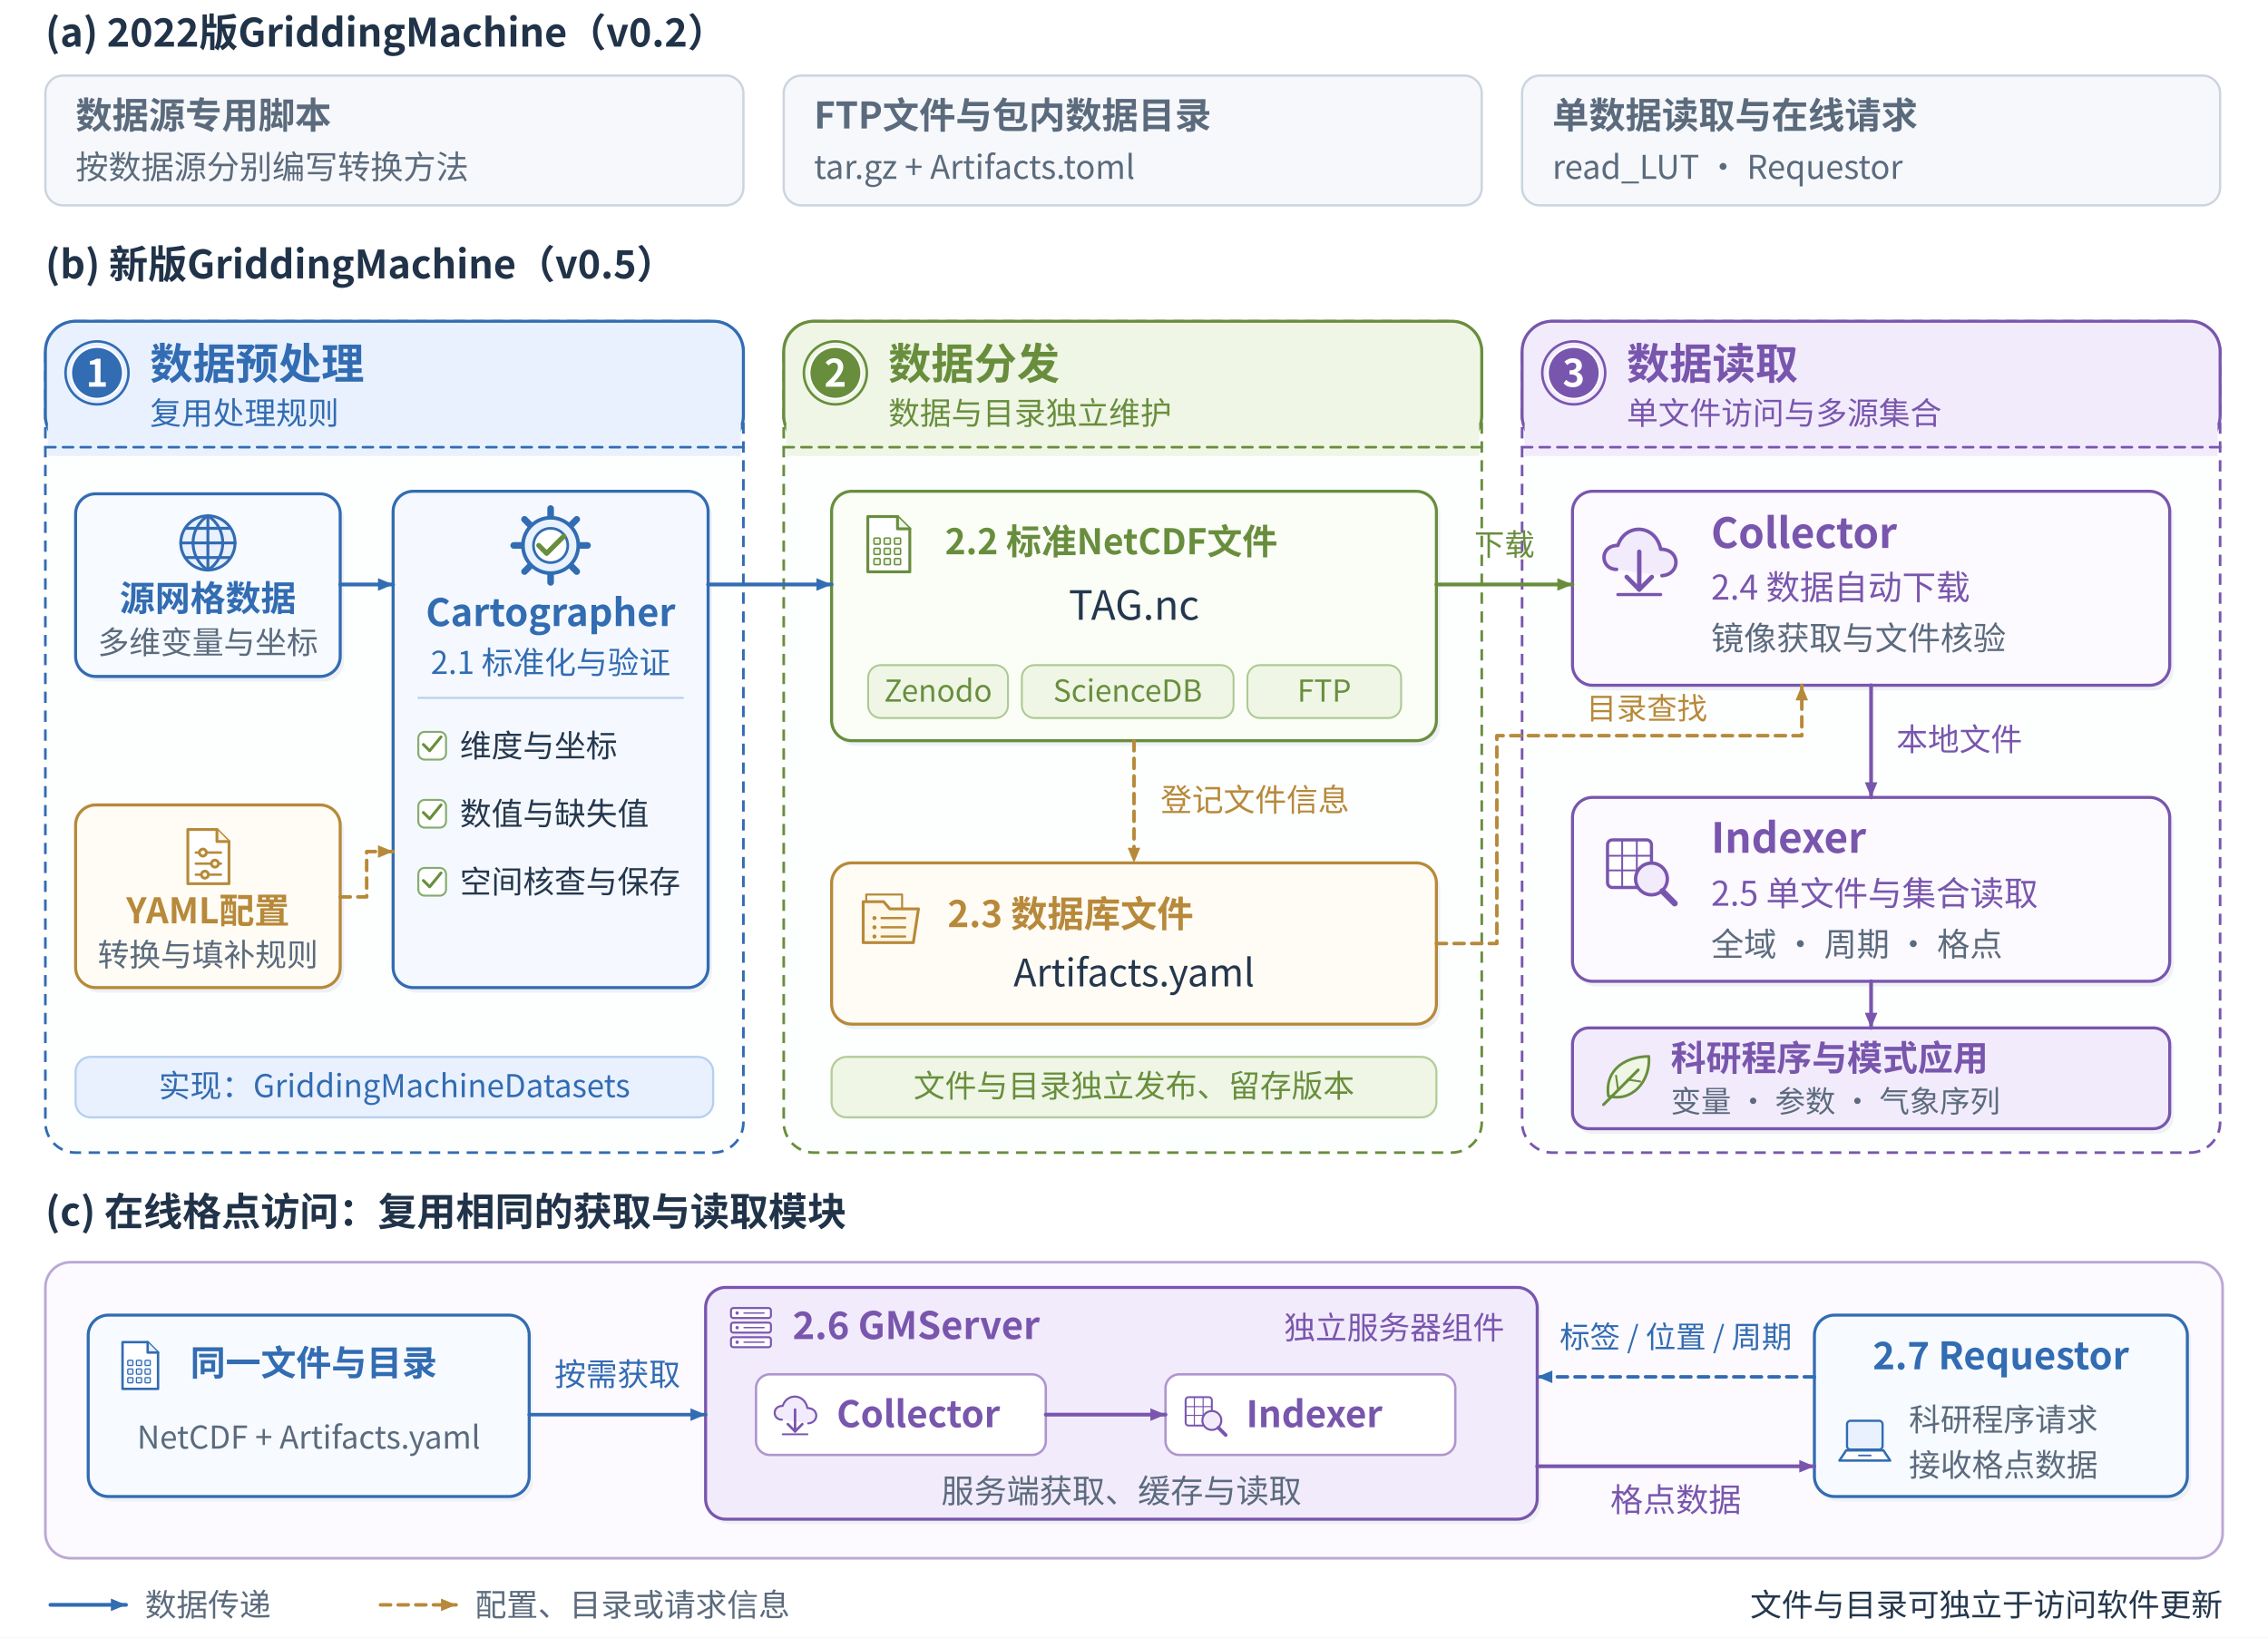
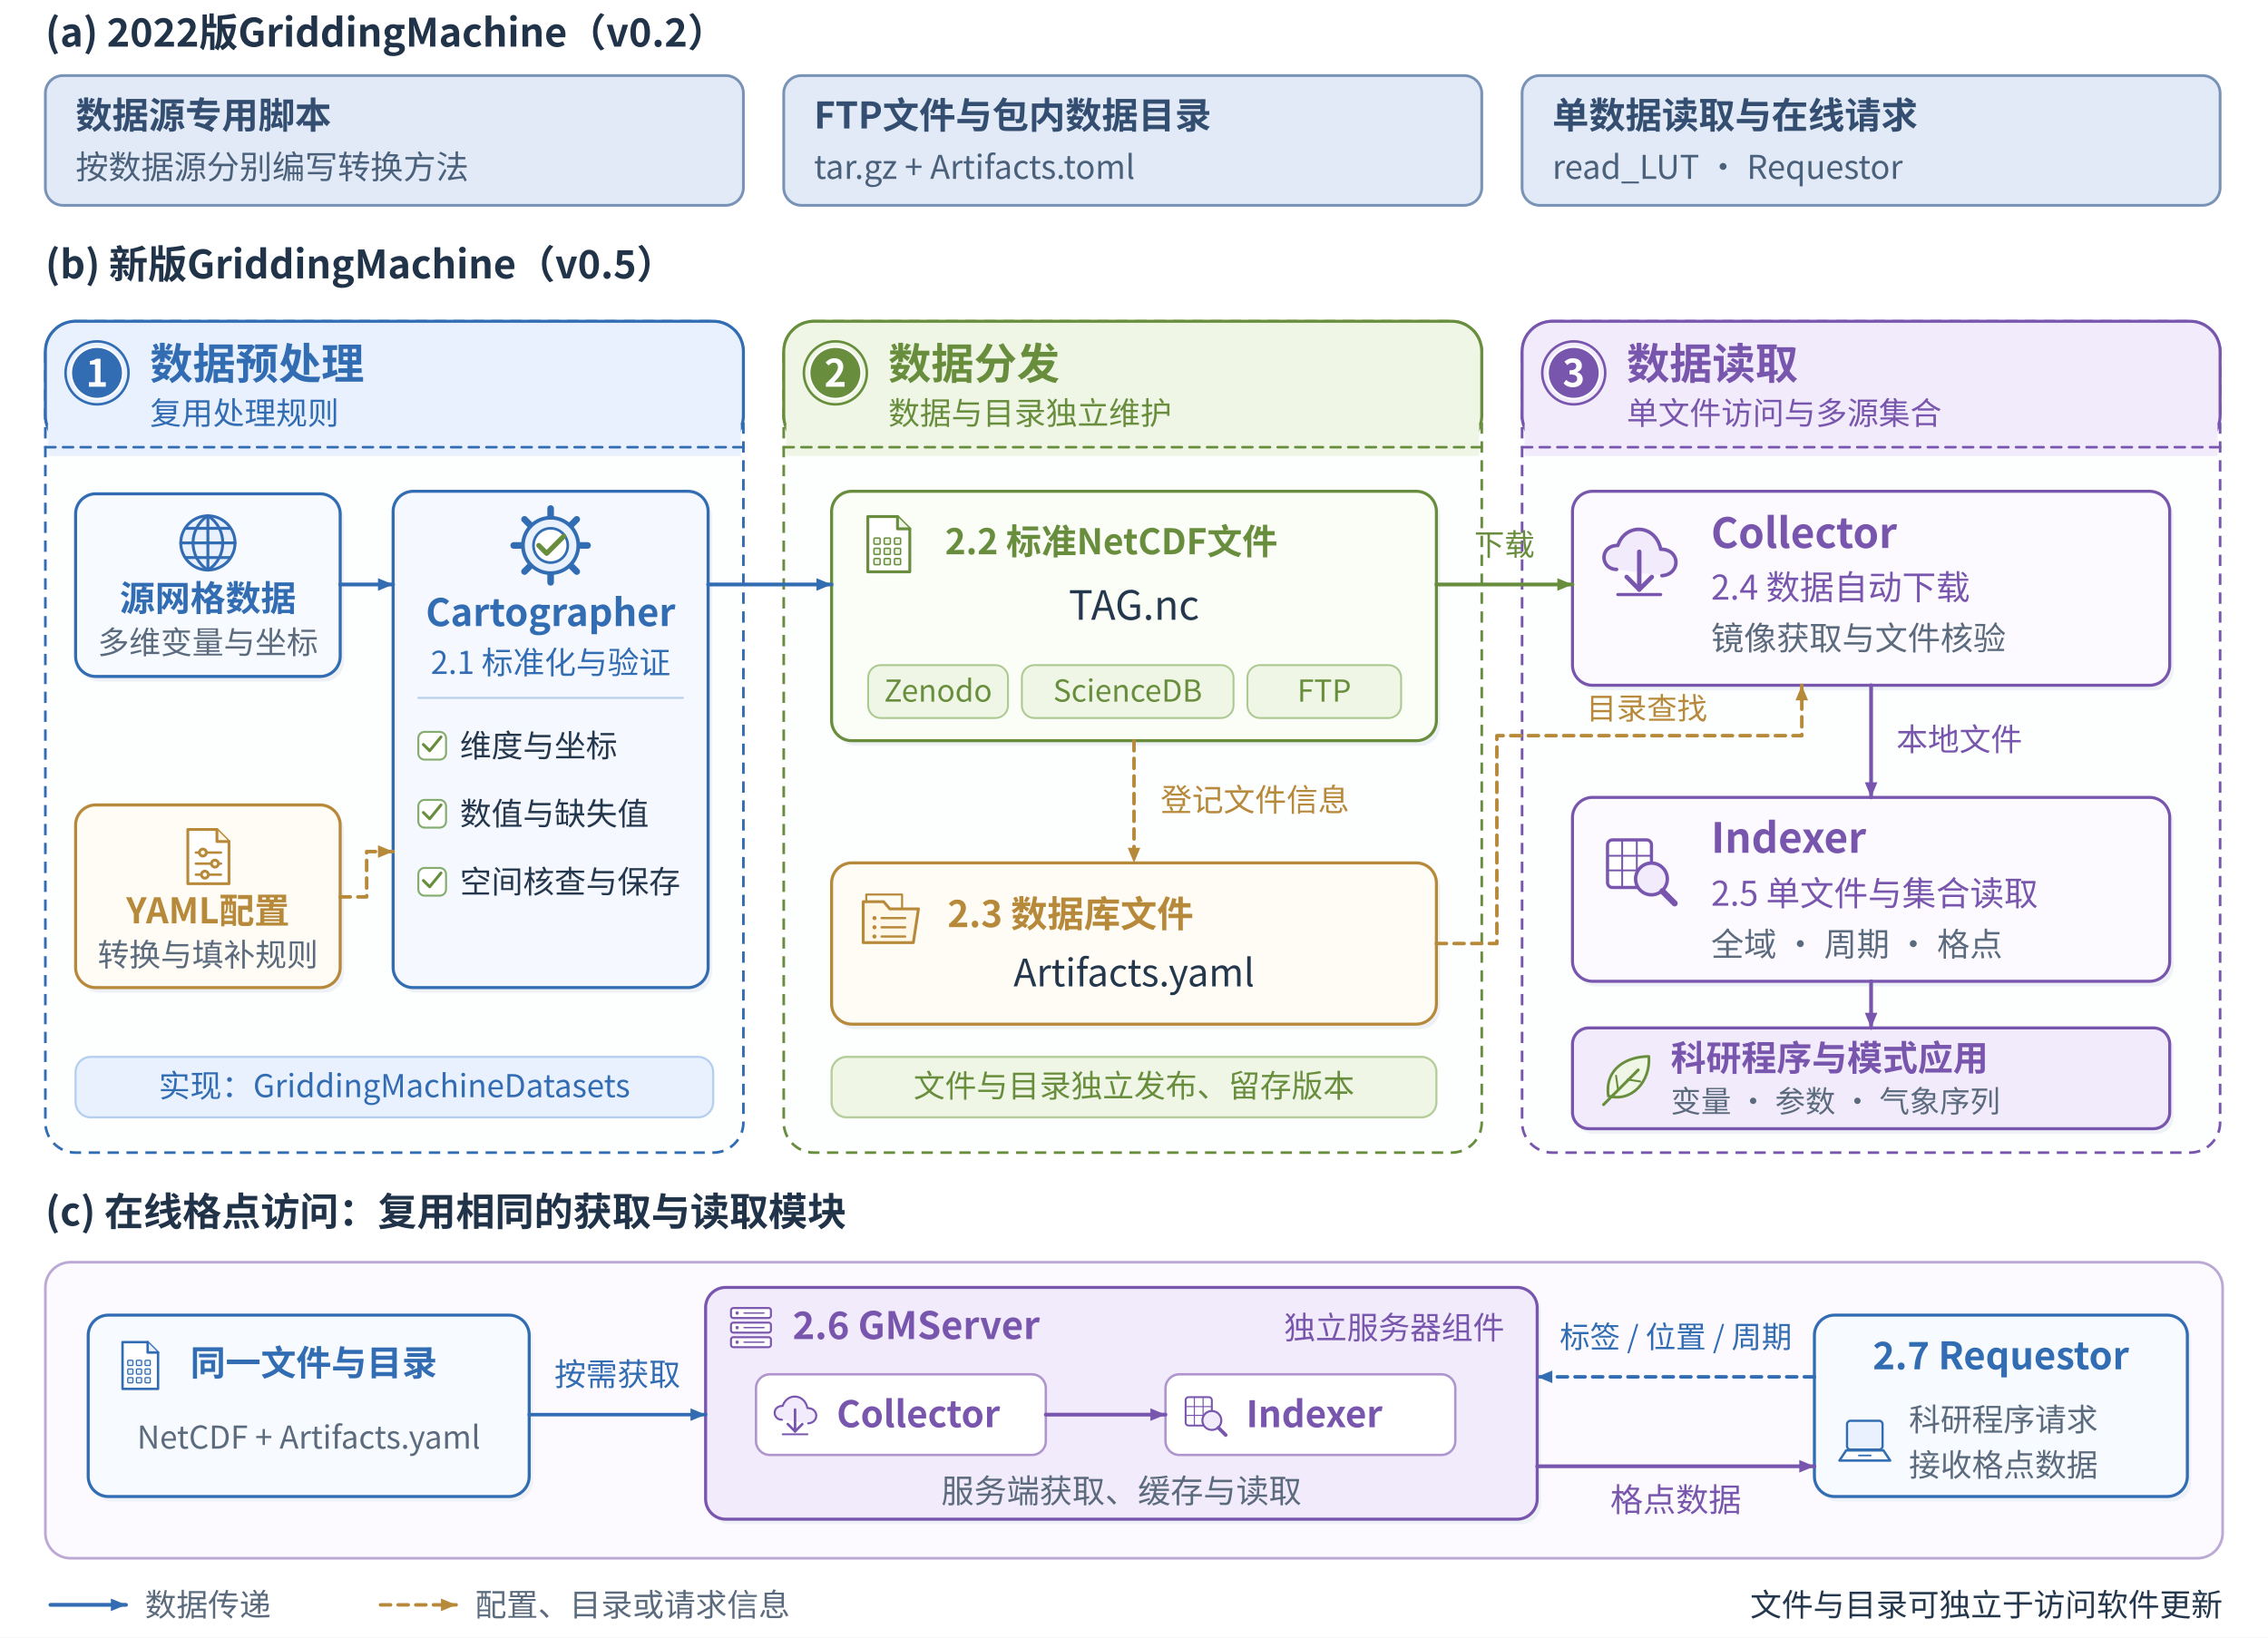
<svg xmlns="http://www.w3.org/2000/svg" width="1800" height="1300" viewBox="0 0 1800 1300" role="img" aria-labelledby="title description">
  <style>text{font-family:"Heiti SC","PingFang SC","Noto Sans CJK SC",Arial,sans-serif}</style>
  <rect width="1800" height="1200" fill="white" />
  <rect x="0" y="0" width="1800" height="1300" rx="0" fill="white" stroke="white" stroke-width="0" />
  <text x="36" y="37" font-size="31" font-weight="600" fill="#203349" text-anchor="start">(a) 2022版GriddingMachine（v0.2）</text>
-   <rect x="36" y="60" width="554" height="103" rx="14" fill="#F6F8FB" stroke="#CBD4DF" stroke-width="1.8" />
-   <text x="60" y="102" font-size="29" font-weight="600" fill="#5B6B7D" text-anchor="start">数据源专用脚本</text>
-   <text x="60" y="142" font-size="26" font-weight="400" fill="#5B6B7D" text-anchor="start">按数据源分别编写转换方法</text>
-   <rect x="622" y="60" width="554" height="103" rx="14" fill="#F6F8FB" stroke="#CBD4DF" stroke-width="1.8" />
-   <text x="646" y="102" font-size="29" font-weight="600" fill="#5B6B7D" text-anchor="start">FTP文件与包内数据目录</text>
-   <text x="646" y="142" font-size="26" font-weight="400" fill="#5B6B7D" text-anchor="start">tar.gz + Artifacts.toml</text>
-   <rect x="1208" y="60" width="554" height="103" rx="14" fill="#F6F8FB" stroke="#CBD4DF" stroke-width="1.8" />
-   <text x="1232" y="102" font-size="29" font-weight="600" fill="#5B6B7D" text-anchor="start">单数据读取与在线请求</text>
-   <text x="1232" y="142" font-size="26" font-weight="400" fill="#5B6B7D" text-anchor="start">read_LUT · Requestor</text>
+   <rect x="36" y="60" width="554" height="103" rx="14" fill="#E1EAF6" stroke="#7893B6" stroke-width="2.2" />
+   <text x="60" y="102" font-size="29" font-weight="600" fill="#334E70" text-anchor="start">数据源专用脚本</text>
+   <text x="60" y="142" font-size="26" font-weight="400" fill="#4B617B" text-anchor="start">按数据源分别编写转换方法</text>
+   <rect x="622" y="60" width="554" height="103" rx="14" fill="#E1EAF6" stroke="#7893B6" stroke-width="2.2" />
+   <text x="646" y="102" font-size="29" font-weight="600" fill="#334E70" text-anchor="start">FTP文件与包内数据目录</text>
+   <text x="646" y="142" font-size="26" font-weight="400" fill="#4B617B" text-anchor="start">tar.gz + Artifacts.toml</text>
+   <rect x="1208" y="60" width="554" height="103" rx="14" fill="#E1EAF6" stroke="#7893B6" stroke-width="2.2" />
+   <text x="1232" y="102" font-size="29" font-weight="600" fill="#334E70" text-anchor="start">单数据读取与在线请求</text>
+   <text x="1232" y="142" font-size="26" font-weight="400" fill="#4B617B" text-anchor="start">read_LUT · Requestor</text>
  <text x="36" y="221" font-size="31" font-weight="600" fill="#203349" text-anchor="start">(b) 新版GriddingMachine（v0.5）</text>
  <rect x="36" y="255" width="554" height="660" rx="24" fill="#FDFEFE" stroke="#326CB2" stroke-width="2.1" stroke-dasharray="9 6" />
  <rect x="36" y="255" width="554" height="99" rx="24" fill="#E9F1FF" stroke="#326CB2" stroke-width="2.4" />
  <rect x="38" y="337" width="550" height="25" rx="0" fill="#E9F1FF" stroke="#E9F1FF" stroke-width="0" />
  <path d="M36 355 L590 355" fill="none" stroke="#326CB2" stroke-width="2" stroke-linecap="round" stroke-linejoin="round" stroke-dasharray="8 6" />
  <circle cx="77" cy="296" r="25" fill="#E9F1FF" stroke="#326CB2" stroke-width="2" />
  <circle cx="77" cy="296" r="20.5" fill="#326CB2" stroke="white" stroke-width="1.4" />
  <text x="77" y="307" font-size="30" font-weight="600" fill="white" text-anchor="middle">1</text>
  <text x="119" y="301" font-size="34" font-weight="600" fill="#326CB2" text-anchor="start">数据预处理</text>
  <text x="119" y="337" font-size="25" font-weight="400" fill="#326CB2" text-anchor="start">复用处理规则</text>
  <rect x="622" y="255" width="554" height="660" rx="24" fill="#FDFEFE" stroke="#688E3D" stroke-width="2.1" stroke-dasharray="9 6" />
  <rect x="622" y="255" width="554" height="99" rx="24" fill="#EFF6E5" stroke="#688E3D" stroke-width="2.4" />
  <rect x="624" y="337" width="550" height="25" rx="0" fill="#EFF6E5" stroke="#EFF6E5" stroke-width="0" />
  <path d="M622 355 L1176 355" fill="none" stroke="#688E3D" stroke-width="2" stroke-linecap="round" stroke-linejoin="round" stroke-dasharray="8 6" />
  <circle cx="663" cy="296" r="25" fill="#EFF6E5" stroke="#688E3D" stroke-width="2" />
  <circle cx="663" cy="296" r="20.5" fill="#688E3D" stroke="white" stroke-width="1.4" />
  <text x="663" y="307" font-size="30" font-weight="600" fill="white" text-anchor="middle">2</text>
  <text x="705" y="301" font-size="34" font-weight="600" fill="#688E3D" text-anchor="start">数据分发</text>
  <text x="705" y="337" font-size="25" font-weight="400" fill="#688E3D" text-anchor="start">数据与目录独立维护</text>
  <rect x="1208" y="255" width="554" height="660" rx="24" fill="#FDFEFE" stroke="#7956AD" stroke-width="2.1" stroke-dasharray="9 6" />
  <rect x="1208" y="255" width="554" height="99" rx="24" fill="#F2EBFC" stroke="#7956AD" stroke-width="2.4" />
  <rect x="1210" y="337" width="550" height="25" rx="0" fill="#F2EBFC" stroke="#F2EBFC" stroke-width="0" />
  <path d="M1208 355 L1762 355" fill="none" stroke="#7956AD" stroke-width="2" stroke-linecap="round" stroke-linejoin="round" stroke-dasharray="8 6" />
  <circle cx="1249" cy="296" r="25" fill="#F2EBFC" stroke="#7956AD" stroke-width="2" />
  <circle cx="1249" cy="296" r="20.5" fill="#7956AD" stroke="white" stroke-width="1.4" />
  <text x="1249" y="307" font-size="30" font-weight="600" fill="white" text-anchor="middle">3</text>
  <text x="1291" y="301" font-size="34" font-weight="600" fill="#7956AD" text-anchor="start">数据读取</text>
  <text x="1291" y="337" font-size="25" font-weight="400" fill="#7956AD" text-anchor="start">单文件访问与多源集合</text>
  <rect x="63" y="396" width="210" height="145" rx="16" fill="#EEF1F5" stroke="#EEF1F5" stroke-width="0" />
  <rect x="60" y="392" width="210" height="145" rx="16" fill="#F7FAFF" stroke="#326CB2" stroke-width="2.4" />
  <circle cx="165.0" cy="431.0" r="21.531" fill="#E9F1FF" stroke="#326CB2" stroke-width="2.319" />
  <path d="M143.469 431.0 L186.531 431.0" fill="none" stroke="#326CB2" stroke-width="2.319" stroke-linecap="round" stroke-linejoin="round" />
  <path d="M147.609 419.406 L182.391 419.406" fill="none" stroke="#326CB2" stroke-width="2.319" stroke-linecap="round" stroke-linejoin="round" />
  <path d="M147.609 442.594 L182.391 442.594" fill="none" stroke="#326CB2" stroke-width="2.319" stroke-linecap="round" stroke-linejoin="round" />
  <path d="M165.0 409.469 C149.266 419.406 149.266 442.594 165.0 452.531 C180.734 442.594 180.734 419.406 165.0 409.469" fill="none" stroke="#326CB2" stroke-width="2.319" stroke-linecap="round" stroke-linejoin="round" />
  <path d="M165.0 409.469 L165.0 452.531" fill="none" stroke="#326CB2" stroke-width="2.319" stroke-linecap="round" stroke-linejoin="round" />
  <text x="165" y="485" font-size="28" font-weight="600" fill="#326CB2" text-anchor="middle">源网格数据</text>
  <text x="165" y="519" font-size="25" font-weight="400" fill="#5B6B7D" text-anchor="middle">多维变量与坐标</text>
  <rect x="63" y="643" width="210" height="145" rx="16" fill="#EEF1F5" stroke="#EEF1F5" stroke-width="0" />
  <rect x="60" y="639" width="210" height="145" rx="16" fill="#FFFCF5" stroke="#B7893A" stroke-width="2.4" />
  <path d="M149.062 658.484 L172.172 658.484 L181.734 668.047 L181.734 701.516 L149.062 701.516 Z" fill="white" stroke="#B7893A" stroke-width="2.231" stroke-linecap="round" stroke-linejoin="round" />
  <path d="M172.172 658.484 L172.172 668.047 L181.734 668.047" fill="#FFF7E7" stroke="#B7893A" stroke-width="2.231" stroke-linecap="round" stroke-linejoin="round" />
  <path d="M155.438 676.812 L175.359 676.812" fill="none" stroke="#B7893A" stroke-width="1.912" stroke-linecap="round" stroke-linejoin="round" />
  <circle cx="161.016" cy="676.812" r="2.789" fill="#FFF7E7" stroke="#B7893A" stroke-width="2.231" />
  <path d="M155.438 685.578 L175.359 685.578" fill="none" stroke="#B7893A" stroke-width="1.912" stroke-linecap="round" stroke-linejoin="round" />
  <circle cx="170.578" cy="685.578" r="2.789" fill="#FFF7E7" stroke="#B7893A" stroke-width="2.231" />
  <path d="M155.438 694.344 L175.359 694.344" fill="none" stroke="#B7893A" stroke-width="1.912" stroke-linecap="round" stroke-linejoin="round" />
  <circle cx="162.609" cy="694.344" r="2.789" fill="#FFF7E7" stroke="#B7893A" stroke-width="2.231" />
  <text x="165" y="733" font-size="28" font-weight="600" fill="#B7893A" text-anchor="middle">YAML配置</text>
  <text x="165" y="767" font-size="25" font-weight="400" fill="#5B6B7D" text-anchor="middle">转换与填补规则</text>
  <rect x="315" y="394" width="250" height="394" rx="16" fill="#EEF1F5" stroke="#EEF1F5" stroke-width="0" />
  <rect x="312" y="390" width="250" height="394" rx="16" fill="#F5F9FF" stroke="#326CB2" stroke-width="2.4" />
  <path d="M458.984 433.0 L466.312 433.0" fill="none" stroke="#326CB2" stroke-width="5.234" stroke-linecap="round" stroke-linejoin="round" />
  <path d="M452.545 448.545 L457.727 453.727" fill="none" stroke="#326CB2" stroke-width="5.234" stroke-linecap="round" stroke-linejoin="round" />
  <path d="M437.0 454.984 L437.0 462.312" fill="none" stroke="#326CB2" stroke-width="5.234" stroke-linecap="round" stroke-linejoin="round" />
  <path d="M421.455 448.545 L416.273 453.727" fill="none" stroke="#326CB2" stroke-width="5.234" stroke-linecap="round" stroke-linejoin="round" />
  <path d="M415.016 433.0 L407.688 433.0" fill="none" stroke="#326CB2" stroke-width="5.234" stroke-linecap="round" stroke-linejoin="round" />
  <path d="M421.455 417.455 L416.273 412.273" fill="none" stroke="#326CB2" stroke-width="5.234" stroke-linecap="round" stroke-linejoin="round" />
  <path d="M437.0 411.016 L437.0 403.688" fill="none" stroke="#326CB2" stroke-width="5.234" stroke-linecap="round" stroke-linejoin="round" />
  <path d="M452.545 417.455 L457.727 412.273" fill="none" stroke="#326CB2" stroke-width="5.234" stroke-linecap="round" stroke-linejoin="round" />
  <circle cx="437.0" cy="433.0" r="21.984" fill="#E9F1FF" stroke="#326CB2" stroke-width="2.931" />
  <circle cx="437.0" cy="433.0" r="13.609" fill="white" stroke="#326CB2" stroke-width="2.094" />
  <path d="M427.578 433.0 L433.859 439.281 L447.469 425.672" fill="none" stroke="#688E3D" stroke-width="3.978" stroke-linecap="round" stroke-linejoin="round" />
  <text x="437" y="497" font-size="30" font-weight="600" fill="#326CB2" text-anchor="middle">Cartographer</text>
  <text x="437" y="535" font-size="25" font-weight="400" fill="#326CB2" text-anchor="middle">2.1  标准化与验证</text>
  <path d="M332 554 L542 554" fill="none" stroke="#B9CFEA" stroke-width="1.6" stroke-linecap="round" stroke-linejoin="round" />
  <rect x="332" y="581" width="22" height="22" rx="5" fill="white" stroke="#85AD70" stroke-width="1.6" />
  <path d="M336 591 L341 596 L350 585" fill="none" stroke="#688E3D" stroke-width="2.3" stroke-linecap="round" stroke-linejoin="round" />
  <text x="365" y="601" font-size="25" font-weight="400" fill="#24374D" text-anchor="start">维度与坐标</text>
  <rect x="332" y="635" width="22" height="22" rx="5" fill="white" stroke="#85AD70" stroke-width="1.6" />
  <path d="M336 645 L341 650 L350 639" fill="none" stroke="#688E3D" stroke-width="2.3" stroke-linecap="round" stroke-linejoin="round" />
  <text x="365" y="655" font-size="25" font-weight="400" fill="#24374D" text-anchor="start">数值与缺失值</text>
  <rect x="332" y="689" width="22" height="22" rx="5" fill="white" stroke="#85AD70" stroke-width="1.6" />
  <path d="M336 699 L341 704 L350 693" fill="none" stroke="#688E3D" stroke-width="2.3" stroke-linecap="round" stroke-linejoin="round" />
  <text x="365" y="709" font-size="25" font-weight="400" fill="#24374D" text-anchor="start">空间核查与保存</text>
  <path d="M270 464 L312 464" fill="none" stroke="#326CB2" stroke-width="3" stroke-linecap="round" stroke-linejoin="round" />
  <polygon points="312,464 300.0,469.0 300.0,459.0" fill="#326CB2" />
  <path d="M270 712 L291 712 L291 676 L312 676" fill="none" stroke="#B7893A" stroke-width="2.8" stroke-linecap="round" stroke-linejoin="round" stroke-dasharray="8 6" />
  <polygon points="312,676 300.0,681.0 300.0,671.0" fill="#B7893A" />
  <rect x="60" y="839" width="506" height="48" rx="12" fill="#E9F1FF" stroke="#B6CFEF" stroke-width="1.7" />
  <text x="313" y="871" font-size="25" font-weight="400" fill="#326CB2" text-anchor="middle">实现：GriddingMachineDatasets</text>
  <rect x="663" y="394" width="480" height="198" rx="16" fill="#EEF1F5" stroke="#EEF1F5" stroke-width="0" />
  <rect x="660" y="390" width="480" height="198" rx="16" fill="#FBFDF7" stroke="#688E3D" stroke-width="2.4" />
  <path d="M688.75 410.062 L712.312 410.062 L722.062 419.812 L722.062 453.938 L688.75 453.938 Z" fill="white" stroke="#688E3D" stroke-width="2.275" stroke-linecap="round" stroke-linejoin="round" />
  <path d="M712.312 410.062 L712.312 419.812 L722.062 419.812" fill="#EFF6E5" stroke="#688E3D" stroke-width="2.275" stroke-linecap="round" stroke-linejoin="round" />
  <rect x="693.625" y="427.125" width="4.875" height="4.875" rx="0.812" fill="#EFF6E5" stroke="#688E3D" stroke-width="1.137" />
  <rect x="693.625" y="435.25" width="4.875" height="4.875" rx="0.812" fill="#EFF6E5" stroke="#688E3D" stroke-width="1.137" />
  <rect x="693.625" y="443.375" width="4.875" height="4.875" rx="0.812" fill="#EFF6E5" stroke="#688E3D" stroke-width="1.137" />
  <rect x="701.75" y="427.125" width="4.875" height="4.875" rx="0.812" fill="#EFF6E5" stroke="#688E3D" stroke-width="1.137" />
  <rect x="701.75" y="435.25" width="4.875" height="4.875" rx="0.812" fill="#EFF6E5" stroke="#688E3D" stroke-width="1.137" />
  <rect x="701.75" y="443.375" width="4.875" height="4.875" rx="0.812" fill="#EFF6E5" stroke="#688E3D" stroke-width="1.137" />
  <rect x="709.875" y="427.125" width="4.875" height="4.875" rx="0.812" fill="#EFF6E5" stroke="#688E3D" stroke-width="1.137" />
  <rect x="709.875" y="435.25" width="4.875" height="4.875" rx="0.812" fill="#EFF6E5" stroke="#688E3D" stroke-width="1.137" />
  <rect x="709.875" y="443.375" width="4.875" height="4.875" rx="0.812" fill="#EFF6E5" stroke="#688E3D" stroke-width="1.137" />
  <text x="750" y="440" font-size="28" font-weight="600" fill="#688E3D" text-anchor="start">2.2  标准NetCDF文件</text>
  <text x="900" y="492" font-size="32" font-weight="400" fill="#24374D" text-anchor="middle">TAG.nc</text>
  <rect x="689" y="528" width="111" height="42" rx="10" fill="#EFF6E5" stroke="#ADC992" stroke-width="1.5" />
  <text x="744.5" y="557" font-size="24" font-weight="400" fill="#688E3D" text-anchor="middle">Zenodo</text>
  <rect x="811" y="528" width="168" height="42" rx="10" fill="#EFF6E5" stroke="#ADC992" stroke-width="1.5" />
  <text x="895.0" y="557" font-size="24" font-weight="400" fill="#688E3D" text-anchor="middle">ScienceDB</text>
  <rect x="990" y="528" width="122" height="42" rx="10" fill="#EFF6E5" stroke="#ADC992" stroke-width="1.5" />
  <text x="1051.0" y="557" font-size="24" font-weight="400" fill="#688E3D" text-anchor="middle">FTP</text>
  <rect x="663" y="689" width="480" height="128" rx="16" fill="#EEF1F5" stroke="#EEF1F5" stroke-width="0" />
  <rect x="660" y="685" width="480" height="128" rx="16" fill="#FFFCF5" stroke="#B7893A" stroke-width="2.4" />
  <path d="M685.062 715.812 L701.312 715.812 L706.188 721.5 L728.938 721.5 L724.875 748.312 L685.062 748.312 Z" fill="#FFF7E7" stroke="#B7893A" stroke-width="2.275" stroke-linecap="round" stroke-linejoin="round" />
  <circle cx="694.0" cy="728.812" r="1.219" fill="#B7893A" stroke="#B7893A" stroke-width="0.812" />
  <path d="M699.688 728.812 L718.375 728.812" fill="none" stroke="#B7893A" stroke-width="1.788" stroke-linecap="round" stroke-linejoin="round" />
  <circle cx="694.0" cy="736.125" r="1.219" fill="#B7893A" stroke="#B7893A" stroke-width="0.812" />
  <path d="M699.688 736.125 L718.375 736.125" fill="none" stroke="#B7893A" stroke-width="1.788" stroke-linecap="round" stroke-linejoin="round" />
  <circle cx="694.0" cy="743.438" r="1.219" fill="#B7893A" stroke="#B7893A" stroke-width="0.812" />
  <path d="M699.688 743.438 L718.375 743.438" fill="none" stroke="#B7893A" stroke-width="1.788" stroke-linecap="round" stroke-linejoin="round" />
  <path d="M687.5 715.812 L687.5 710.125 L715.938 710.125 L715.938 720.688" fill="none" stroke="#B7893A" stroke-width="1.625" stroke-linecap="round" stroke-linejoin="round" />
  <text x="752" y="736" font-size="29" font-weight="600" fill="#B7893A" text-anchor="start">2.3  数据库文件</text>
  <text x="900" y="783" font-size="30" font-weight="400" fill="#24374D" text-anchor="middle">Artifacts.yaml</text>
  <path d="M562 464 L660 464" fill="none" stroke="#326CB2" stroke-width="3" stroke-linecap="round" stroke-linejoin="round" />
  <polygon points="660,464 648.0,469.0 648.0,459.0" fill="#326CB2" />
  <path d="M900 588 L900 685" fill="none" stroke="#B7893A" stroke-width="2.8" stroke-linecap="round" stroke-linejoin="round" stroke-dasharray="8 6" />
  <polygon points="900,685 895.0,673.0 905.0,673.0" fill="#B7893A" />
  <text x="921" y="644" font-size="25" font-weight="400" fill="#B7893A" text-anchor="start">登记文件信息</text>
  <rect x="660" y="839" width="480" height="48" rx="12" fill="#EFF6E5" stroke="#B4CD9A" stroke-width="1.7" />
  <text x="900" y="871" font-size="25" font-weight="400" fill="#688E3D" text-anchor="middle">文件与目录独立发布、留存版本</text>
  <rect x="1251" y="394" width="474" height="154" rx="16" fill="#EEF1F5" stroke="#EEF1F5" stroke-width="0" />
  <rect x="1248" y="390" width="474" height="154" rx="16" fill="#FCF9FF" stroke="#7956AD" stroke-width="2.4" />
  <path d="M1283.0 452.0 C1270.0 452.0 1269.0 433.0 1284.0 433.0 C1290.0 415.0 1314.0 416.0 1318.0 436.0 C1334.0 436.0 1334.0 456.0 1319.0 457.0" fill="#F2EBFC" stroke="#7956AD" stroke-width="2.8" stroke-linecap="round" stroke-linejoin="round" />
  <path d="M1301.0 438.0 L1301.0 468.0" fill="none" stroke="#7956AD" stroke-width="3.5" stroke-linecap="round" stroke-linejoin="round" />
  <path d="M1291.0 458.0 L1301.0 468.0 L1311.0 458.0" fill="none" stroke="#7956AD" stroke-width="3.5" stroke-linecap="round" stroke-linejoin="round" />
  <path d="M1284.0 472.0 L1318.0 472.0" fill="none" stroke="#7956AD" stroke-width="2.5" stroke-linecap="round" stroke-linejoin="round" />
  <text x="1358" y="435" font-size="33" font-weight="600" fill="#7956AD" text-anchor="start">Collector</text>
  <text x="1358" y="476" font-size="27" font-weight="400" fill="#7956AD" text-anchor="start">2.4  数据自动下载</text>
  <text x="1358" y="516" font-size="26" font-weight="400" fill="#5B6B7D" text-anchor="start">镜像获取与文件核验</text>
  <rect x="1251" y="637" width="474" height="146" rx="16" fill="#EEF1F5" stroke="#EEF1F5" stroke-width="0" />
  <rect x="1248" y="633" width="474" height="146" rx="16" fill="#FCF9FF" stroke="#7956AD" stroke-width="2.4" />
  <rect x="1275.812" y="666.75" width="34.875" height="37.781" rx="3.875" fill="white" stroke="#7956AD" stroke-width="2.519" />
  <path d="M1287.438 667.719 L1287.438 703.562" fill="none" stroke="#7956AD" stroke-width="1.453" stroke-linecap="round" stroke-linejoin="round" />
  <path d="M1299.062 667.719 L1299.062 703.562" fill="none" stroke="#7956AD" stroke-width="1.453" stroke-linecap="round" stroke-linejoin="round" />
  <path d="M1276.781 679.344 L1309.719 679.344" fill="none" stroke="#7956AD" stroke-width="1.453" stroke-linecap="round" stroke-linejoin="round" />
  <path d="M1276.781 690.969 L1309.719 690.969" fill="none" stroke="#7956AD" stroke-width="1.453" stroke-linecap="round" stroke-linejoin="round" />
  <circle cx="1310.688" cy="697.75" r="12.594" fill="#F2EBFC" stroke="#7956AD" stroke-width="2.712" />
  <path d="M1319.406 707.438 L1329.094 717.125" fill="none" stroke="#7956AD" stroke-width="4.844" stroke-linecap="round" stroke-linejoin="round" />
  <text x="1358" y="677" font-size="33" font-weight="600" fill="#7956AD" text-anchor="start">Indexer</text>
  <text x="1358" y="719" font-size="27" font-weight="400" fill="#7956AD" text-anchor="start">2.5  单文件与集合读取</text>
  <text x="1358" y="759" font-size="26" font-weight="400" fill="#5B6B7D" text-anchor="start">全域 · 周期 · 格点</text>
  <path d="M1140 464 L1248 464" fill="none" stroke="#688E3D" stroke-width="3" stroke-linecap="round" stroke-linejoin="round" />
  <polygon points="1248,464 1236.0,469.0 1236.0,459.0" fill="#688E3D" />
  <text x="1194" y="441" font-size="24" font-weight="400" fill="#688E3D" text-anchor="middle">下载</text>
  <path d="M1485 544 L1485 633" fill="none" stroke="#7956AD" stroke-width="3" stroke-linecap="round" stroke-linejoin="round" />
  <polygon points="1485,633 1480.0,621.0 1490.0,621.0" fill="#7956AD" />
  <text x="1505" y="596" font-size="25" font-weight="400" fill="#7956AD" text-anchor="start">本地文件</text>
  <path d="M1140 749 L1188 749 L1188 584 L1430 584 L1430 544" fill="none" stroke="#B7893A" stroke-width="2.8" stroke-linecap="round" stroke-linejoin="round" stroke-dasharray="8 6" />
  <polygon points="1430,544 1435.0,556.0 1425.0,556.0" fill="#B7893A" />
  <text x="1259" y="571" font-size="24" font-weight="400" fill="#B7893A" text-anchor="start">目录查找</text>
  <rect x="1251" y="820" width="474" height="80" rx="13" fill="#EEF1F5" stroke="#EEF1F5" stroke-width="0" />
  <rect x="1248" y="816" width="474" height="80" rx="13" fill="#F2EBFC" stroke="#7956AD" stroke-width="2.4" />
  <path d="M1276.453 870.016 C1273.391 847.812 1291.766 838.625 1308.609 838.625 C1310.141 858.531 1294.828 875.375 1276.453 870.016 Z" fill="#EFF6E5" stroke="#688E3D" stroke-width="2.144" stroke-linecap="round" stroke-linejoin="round" />
  <path d="M1272.625 876.906 L1300.188 849.344" fill="none" stroke="#688E3D" stroke-width="2.297" stroke-linecap="round" stroke-linejoin="round" />
  <path d="M1284.109 864.656 L1282.578 853.938" fill="none" stroke="#688E3D" stroke-width="1.531" stroke-linecap="round" stroke-linejoin="round" />
  <path d="M1291.766 857.0 L1301.719 858.531" fill="none" stroke="#688E3D" stroke-width="1.531" stroke-linecap="round" stroke-linejoin="round" />
  <text x="1326" y="850" font-size="28" font-weight="600" fill="#7956AD" text-anchor="start">科研程序与模式应用</text>
  <text x="1326" y="883" font-size="24" font-weight="400" fill="#5B6B7D" text-anchor="start">变量 · 参数 · 气象序列</text>
  <path d="M1485 779 L1485 816" fill="none" stroke="#7956AD" stroke-width="3" stroke-linecap="round" stroke-linejoin="round" />
  <polygon points="1485,816 1480.0,804.0 1490.0,804.0" fill="#7956AD" />
  <text x="36" y="973" font-size="31" font-weight="600" fill="#203349" text-anchor="start">(c) 在线格点访问：复用相同的获取与读取模块</text>
  <rect x="36" y="1002" width="1728" height="235" rx="20" fill="#FCFAFF" stroke="#BBA8D5" stroke-width="2.1" />
  <rect x="73" y="1048" width="350" height="144" rx="16" fill="#EEF1F5" stroke="#EEF1F5" stroke-width="0" />
  <rect x="70" y="1044" width="350" height="144" rx="16" fill="#F7FAFF" stroke="#326CB2" stroke-width="2.4" />
  <path d="M97.25 1065.438 L117.188 1065.438 L125.438 1073.688 L125.438 1102.562 L97.25 1102.562 Z" fill="white" stroke="#326CB2" stroke-width="1.925" stroke-linecap="round" stroke-linejoin="round" />
  <path d="M117.188 1065.438 L117.188 1073.688 L125.438 1073.688" fill="#E9F1FF" stroke="#326CB2" stroke-width="1.925" stroke-linecap="round" stroke-linejoin="round" />
  <rect x="101.375" y="1079.875" width="4.125" height="4.125" rx="0.688" fill="#E9F1FF" stroke="#326CB2" stroke-width="0.962" />
  <rect x="101.375" y="1086.75" width="4.125" height="4.125" rx="0.688" fill="#E9F1FF" stroke="#326CB2" stroke-width="0.962" />
  <rect x="101.375" y="1093.625" width="4.125" height="4.125" rx="0.688" fill="#E9F1FF" stroke="#326CB2" stroke-width="0.962" />
  <rect x="108.25" y="1079.875" width="4.125" height="4.125" rx="0.688" fill="#E9F1FF" stroke="#326CB2" stroke-width="0.962" />
  <rect x="108.25" y="1086.75" width="4.125" height="4.125" rx="0.688" fill="#E9F1FF" stroke="#326CB2" stroke-width="0.962" />
  <rect x="108.25" y="1093.625" width="4.125" height="4.125" rx="0.688" fill="#E9F1FF" stroke="#326CB2" stroke-width="0.962" />
  <rect x="115.125" y="1079.875" width="4.125" height="4.125" rx="0.688" fill="#E9F1FF" stroke="#326CB2" stroke-width="0.962" />
  <rect x="115.125" y="1086.75" width="4.125" height="4.125" rx="0.688" fill="#E9F1FF" stroke="#326CB2" stroke-width="0.962" />
  <rect x="115.125" y="1093.625" width="4.125" height="4.125" rx="0.688" fill="#E9F1FF" stroke="#326CB2" stroke-width="0.962" />
  <text x="151" y="1092" font-size="28" font-weight="600" fill="#326CB2" text-anchor="start">同一文件与目录</text>
  <text x="245" y="1150" font-size="25" font-weight="400" fill="#5B6B7D" text-anchor="middle">NetCDF + Artifacts.yaml</text>
  <rect x="563" y="1026" width="660" height="184" rx="16" fill="#EEF1F5" stroke="#EEF1F5" stroke-width="0" />
  <rect x="560" y="1022" width="660" height="184" rx="16" fill="#F2EBFC" stroke="#7956AD" stroke-width="2.4" />
  <rect x="580.156" y="1038.375" width="31.688" height="7.922" rx="1.828" fill="white" stroke="#7956AD" stroke-width="1.584" />
  <circle cx="585.031" cy="1042.336" r="1.036" fill="#7956AD" stroke="#7956AD" stroke-width="0.609" />
  <path d="M590.516 1042.336 L606.359 1042.336" fill="none" stroke="#7956AD" stroke-width="1.097" stroke-linecap="round" stroke-linejoin="round" />
  <rect x="580.156" y="1049.953" width="31.688" height="7.922" rx="1.828" fill="white" stroke="#7956AD" stroke-width="1.584" />
  <circle cx="585.031" cy="1053.914" r="1.036" fill="#7956AD" stroke="#7956AD" stroke-width="0.609" />
  <path d="M590.516 1053.914 L606.359 1053.914" fill="none" stroke="#7956AD" stroke-width="1.097" stroke-linecap="round" stroke-linejoin="round" />
  <rect x="580.156" y="1061.531" width="31.688" height="7.922" rx="1.828" fill="white" stroke="#7956AD" stroke-width="1.584" />
  <circle cx="585.031" cy="1065.492" r="1.036" fill="#7956AD" stroke="#7956AD" stroke-width="0.609" />
  <path d="M590.516 1065.492 L606.359 1065.492" fill="none" stroke="#7956AD" stroke-width="1.097" stroke-linecap="round" stroke-linejoin="round" />
  <text x="629" y="1063" font-size="30" font-weight="600" fill="#7956AD" text-anchor="start">2.6  GMServer</text>
  <text x="1194" y="1063" font-size="25" font-weight="400" fill="#7956AD" text-anchor="end">独立服务器组件</text>
  <rect x="600" y="1091" width="230" height="64" rx="11" fill="white" stroke="#AF95CE" stroke-width="1.9" />
  <path d="M620.594 1127.047 C613.078 1127.047 612.5 1116.062 621.172 1116.062 C624.641 1105.656 638.516 1106.234 640.828 1117.797 C650.078 1117.797 650.078 1129.359 641.406 1129.938" fill="#F2EBFC" stroke="#7956AD" stroke-width="1.619" stroke-linecap="round" stroke-linejoin="round" />
  <path d="M631.0 1118.953 L631.0 1136.297" fill="none" stroke="#7956AD" stroke-width="2.023" stroke-linecap="round" stroke-linejoin="round" />
  <path d="M625.219 1130.516 L631.0 1136.297 L636.781 1130.516" fill="none" stroke="#7956AD" stroke-width="2.023" stroke-linecap="round" stroke-linejoin="round" />
  <path d="M621.172 1138.609 L640.828 1138.609" fill="none" stroke="#7956AD" stroke-width="1.445" stroke-linecap="round" stroke-linejoin="round" />
  <text x="664" y="1133" font-size="29" font-weight="600" fill="#7956AD" text-anchor="start">Collector</text>
  <rect x="925" y="1091" width="230" height="64" rx="11" fill="white" stroke="#AF95CE" stroke-width="1.9" />
  <rect x="940.969" y="1109.125" width="20.812" height="22.547" rx="2.312" fill="white" stroke="#7956AD" stroke-width="1.503" />
  <path d="M947.906 1109.703 L947.906 1131.094" fill="none" stroke="#7956AD" stroke-width="0.867" stroke-linecap="round" stroke-linejoin="round" />
  <path d="M954.844 1109.703 L954.844 1131.094" fill="none" stroke="#7956AD" stroke-width="0.867" stroke-linecap="round" stroke-linejoin="round" />
  <path d="M941.547 1116.641 L961.203 1116.641" fill="none" stroke="#7956AD" stroke-width="0.867" stroke-linecap="round" stroke-linejoin="round" />
  <path d="M941.547 1123.578 L961.203 1123.578" fill="none" stroke="#7956AD" stroke-width="0.867" stroke-linecap="round" stroke-linejoin="round" />
  <circle cx="961.781" cy="1127.625" r="7.516" fill="#F2EBFC" stroke="#7956AD" stroke-width="1.619" />
  <path d="M966.984 1133.406 L972.766 1139.188" fill="none" stroke="#7956AD" stroke-width="2.891" stroke-linecap="round" stroke-linejoin="round" />
  <text x="989" y="1133" font-size="29" font-weight="600" fill="#7956AD" text-anchor="start">Indexer</text>
  <path d="M830 1123 L925 1123" fill="none" stroke="#7956AD" stroke-width="3" stroke-linecap="round" stroke-linejoin="round" />
  <polygon points="925,1123 913.0,1128.0 913.0,1118.0" fill="#7956AD" />
  <text x="890" y="1193" font-size="26" font-weight="400" fill="#5B6B7D" text-anchor="middle">服务端获取、缓存与读取</text>
  <rect x="1443" y="1048" width="296" height="144" rx="16" fill="#EEF1F5" stroke="#EEF1F5" stroke-width="0" />
  <rect x="1440" y="1044" width="296" height="144" rx="16" fill="#F7FAFF" stroke="#326CB2" stroke-width="2.4" />
  <text x="1588" y="1087" font-size="30" font-weight="600" fill="#326CB2" text-anchor="middle">2.7  Requestor</text>
  <rect x="1465.891" y="1127.875" width="28.219" height="22.844" rx="2.688" fill="#E9F1FF" stroke="#326CB2" stroke-width="1.747" />
  <path d="M1465.219 1151.391 L1494.781 1151.391 L1500.156 1159.453 L1459.844 1159.453 Z" fill="white" stroke="#326CB2" stroke-width="1.881" stroke-linecap="round" stroke-linejoin="round" />
  <path d="M1475.297 1155.422 L1484.703 1155.422" fill="none" stroke="#326CB2" stroke-width="1.344" stroke-linecap="round" stroke-linejoin="round" />
  <text x="1515" y="1136" font-size="25" font-weight="400" fill="#5B6B7D" text-anchor="start">科研程序请求</text>
  <text x="1515" y="1172" font-size="25" font-weight="400" fill="#5B6B7D" text-anchor="start">接收格点数据</text>
  <path d="M420 1123 L560 1123" fill="none" stroke="#326CB2" stroke-width="2.8" stroke-linecap="round" stroke-linejoin="round" />
  <polygon points="560,1123 548.0,1128.0 548.0,1118.0" fill="#326CB2" />
  <text x="490" y="1100" font-size="25" font-weight="400" fill="#326CB2" text-anchor="middle">按需获取</text>
  <path d="M1440 1093 L1220 1093" fill="none" stroke="#326CB2" stroke-width="2.8" stroke-linecap="round" stroke-linejoin="round" stroke-dasharray="8 6" />
  <polygon points="1220,1093 1232.0,1088.0 1232.0,1098.0" fill="#326CB2" />
  <text x="1330" y="1070" font-size="24" font-weight="400" fill="#326CB2" text-anchor="middle">标签 / 位置 / 周期</text>
  <path d="M1220 1164 L1440 1164" fill="none" stroke="#7956AD" stroke-width="3" stroke-linecap="round" stroke-linejoin="round" />
  <polygon points="1440,1164 1428.0,1169.0 1428.0,1159.0" fill="#7956AD" />
  <text x="1330" y="1200" font-size="26" font-weight="400" fill="#7956AD" text-anchor="middle">格点数据</text>
  <path d="M40 1274 L100 1274" fill="none" stroke="#326CB2" stroke-width="3" stroke-linecap="round" stroke-linejoin="round" />
  <polygon points="100,1274 88.0,1279.0 88.0,1269.0" fill="#326CB2" />
  <text x="115" y="1283" font-size="25" font-weight="400" fill="#5B6B7D" text-anchor="start">数据传递</text>
  <path d="M302 1274 L362 1274" fill="none" stroke="#B7893A" stroke-width="2.8" stroke-linecap="round" stroke-linejoin="round" stroke-dasharray="8 6" />
  <polygon points="362,1274 350.0,1279.0 350.0,1269.0" fill="#B7893A" />
  <text x="377" y="1283" font-size="25" font-weight="400" fill="#5B6B7D" text-anchor="start">配置、目录或请求信息</text>
  <text x="1764" y="1283" font-size="25" font-weight="400" fill="#24374D" text-anchor="end">文件与目录可独立于访问软件更新</text>
</svg>
